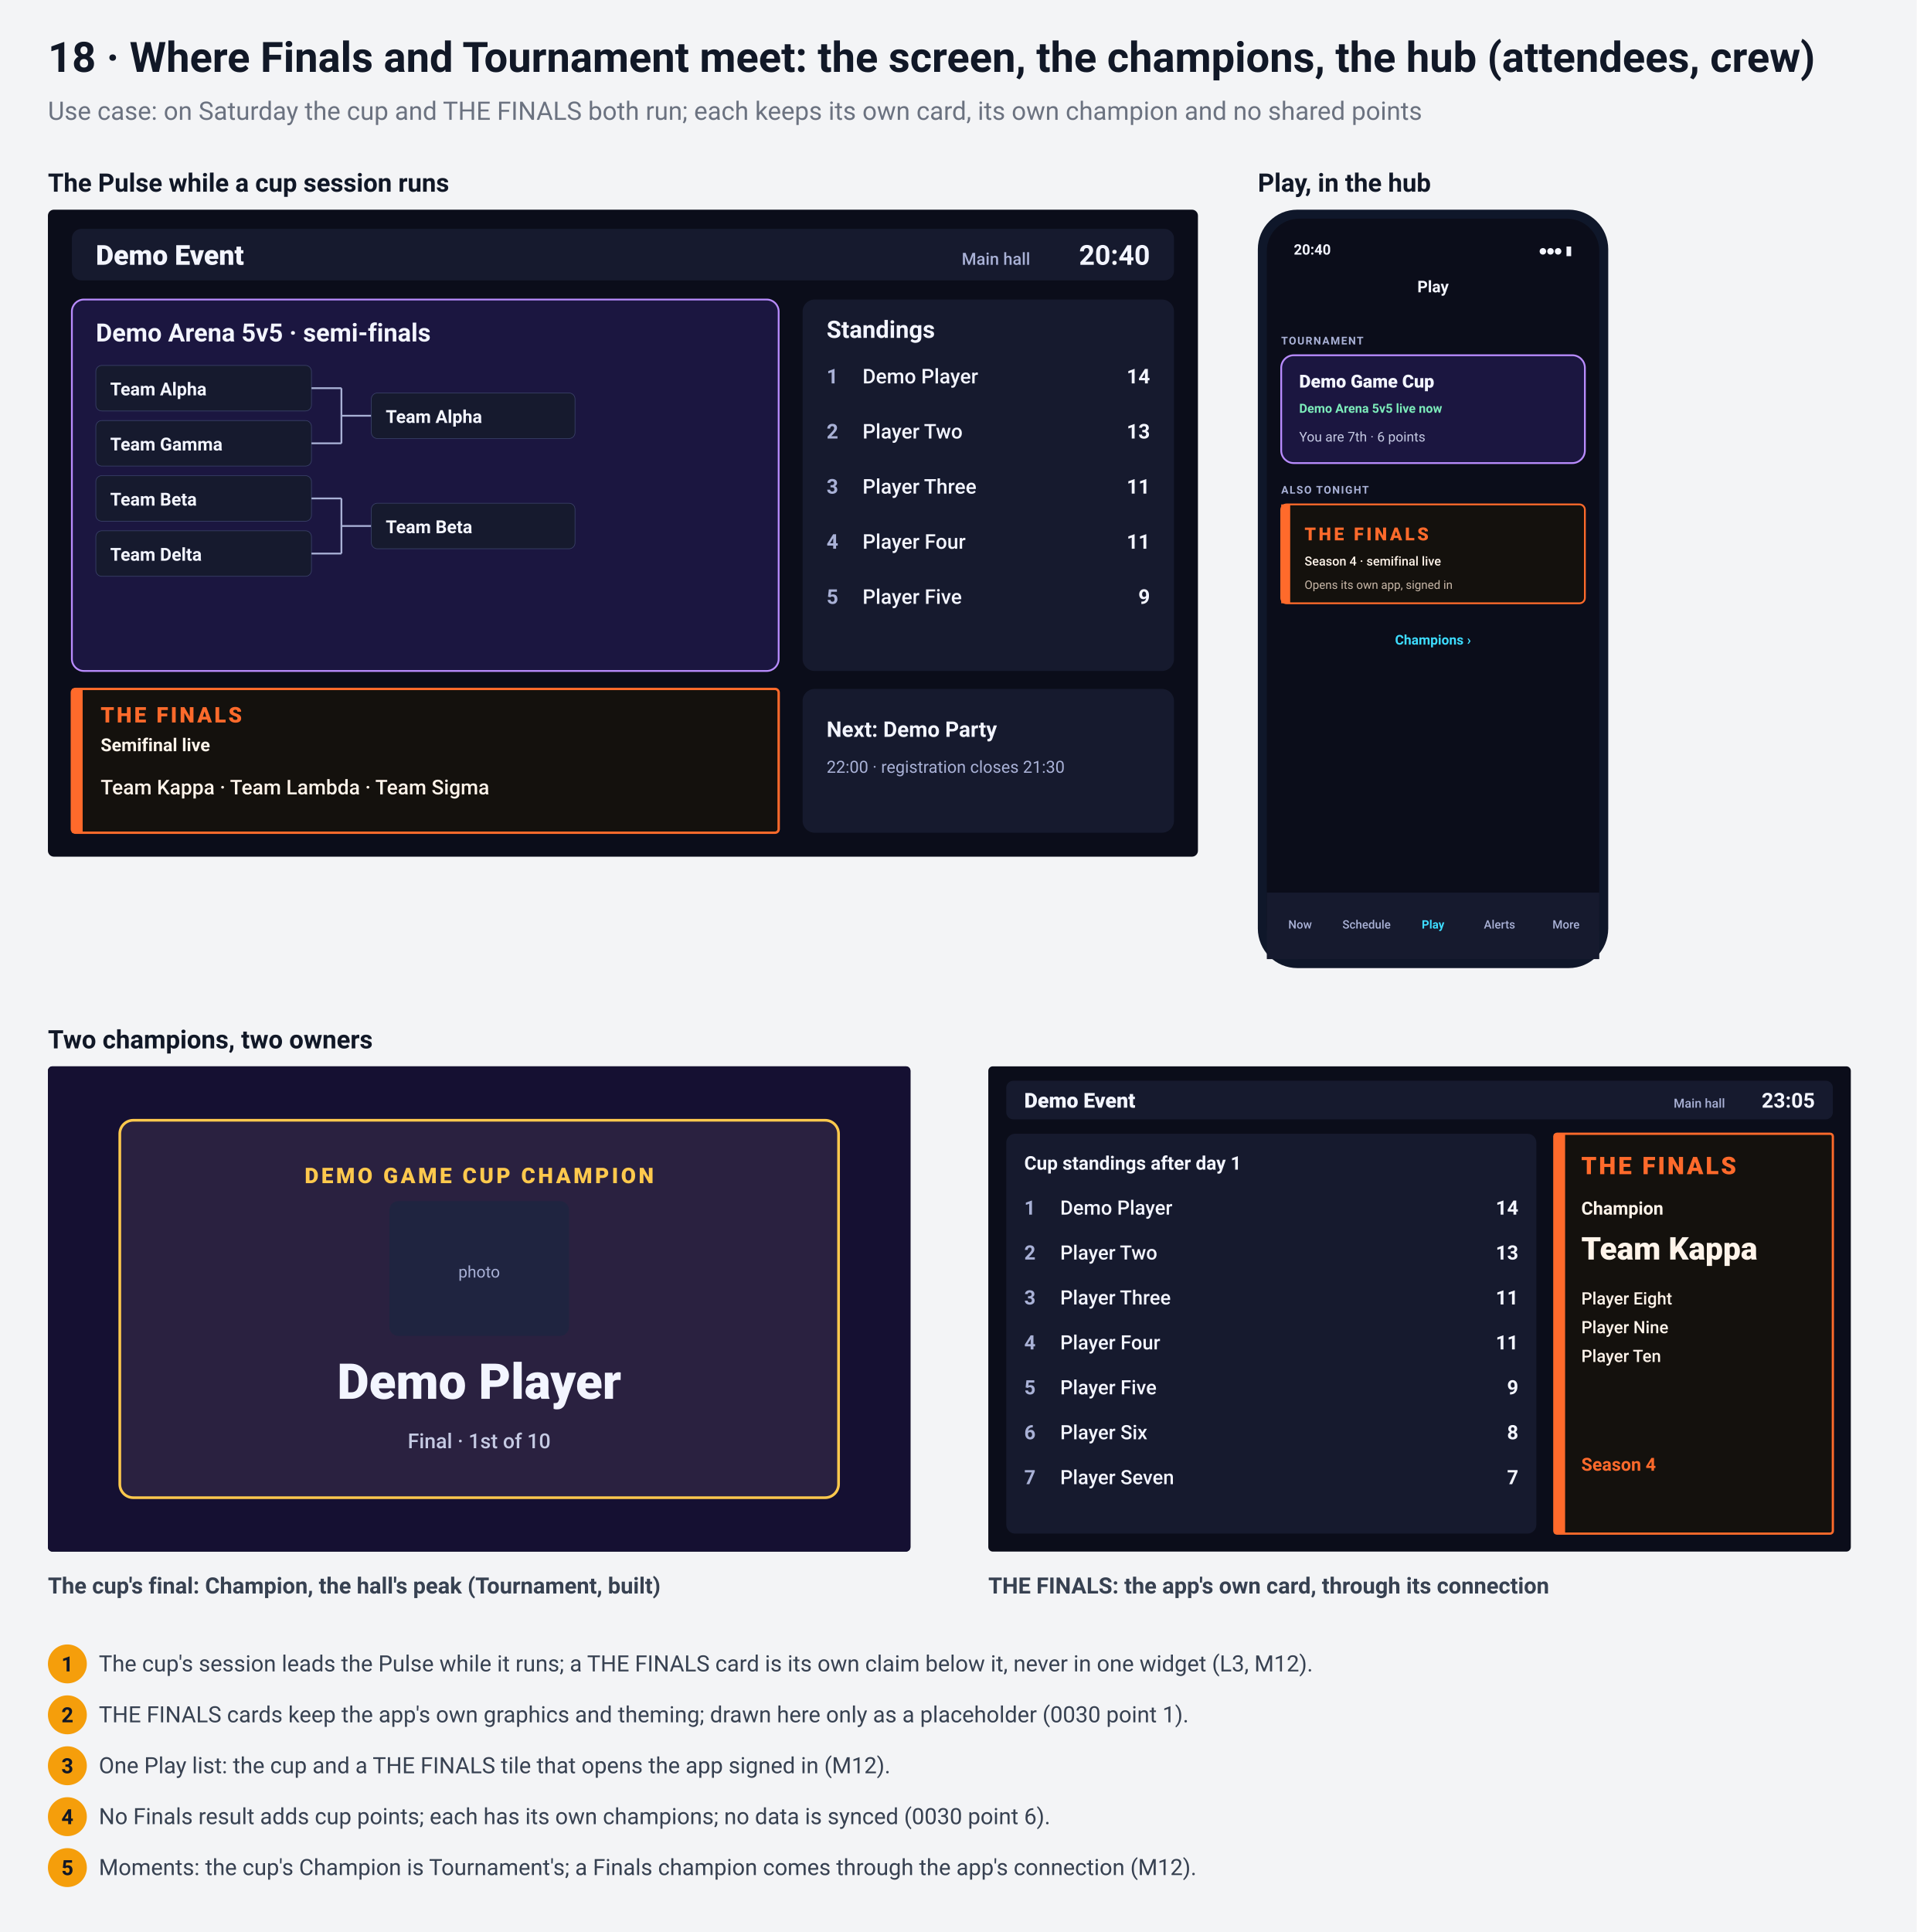
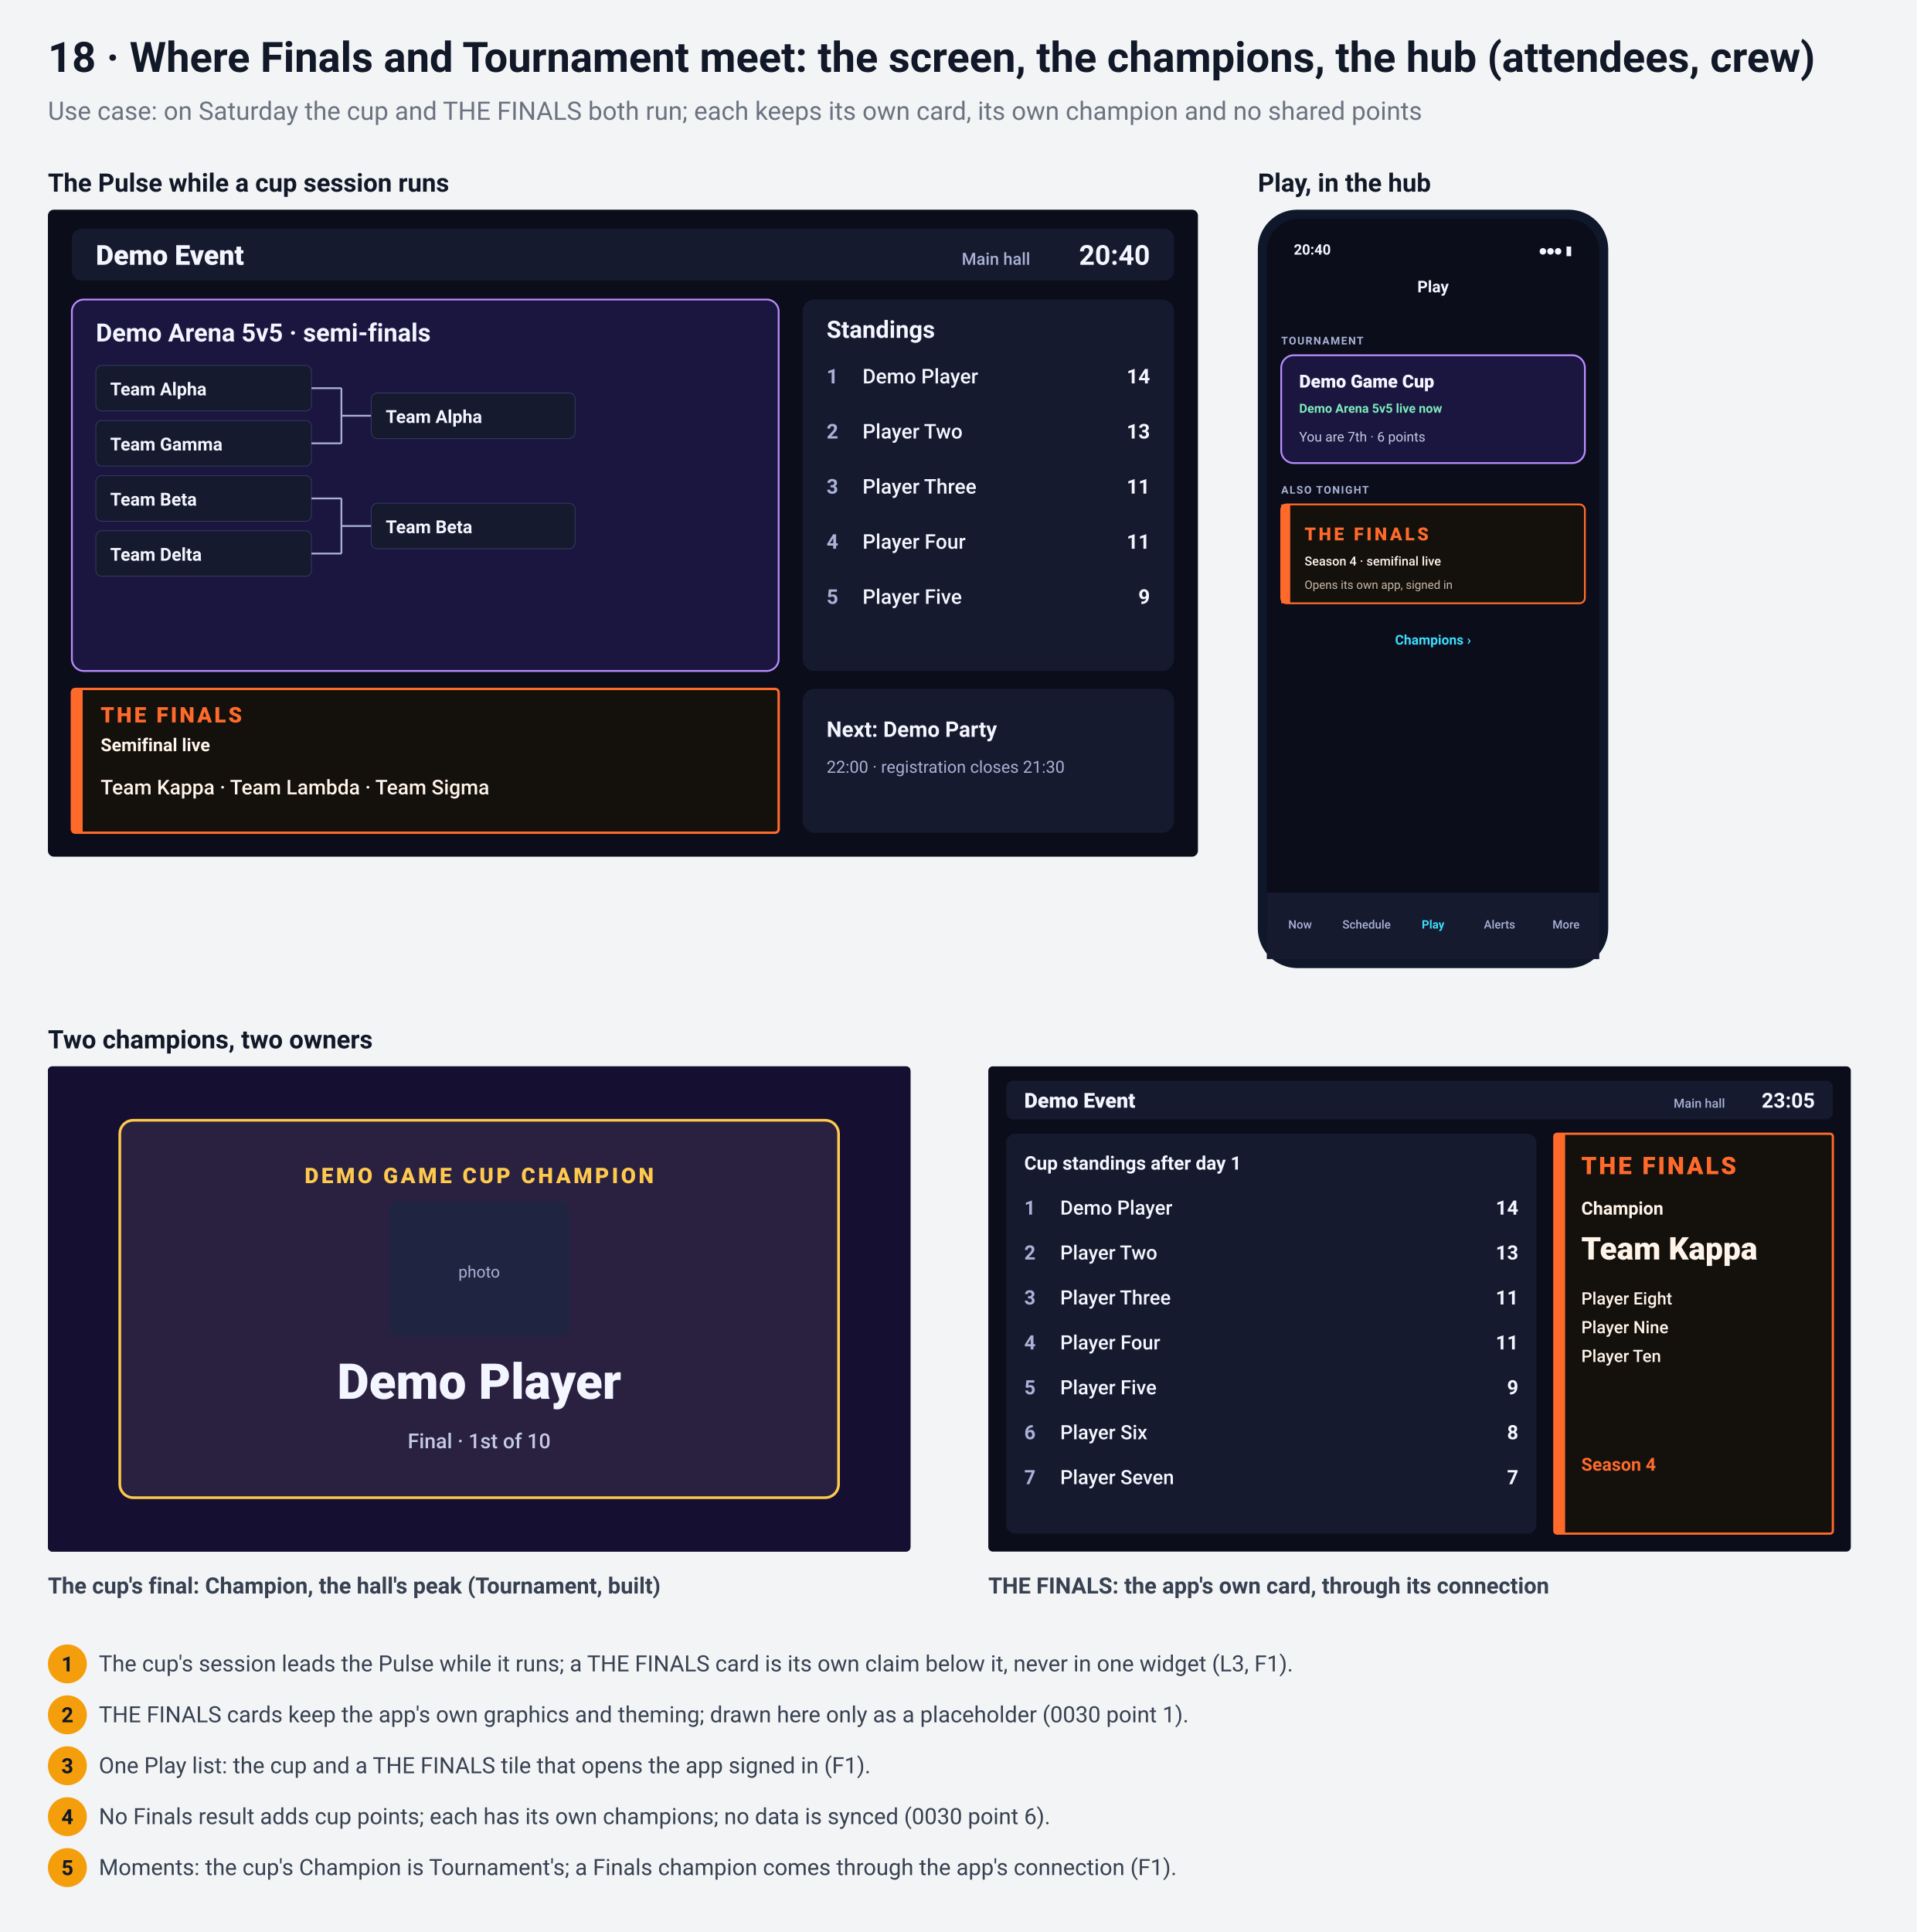
<svg xmlns="http://www.w3.org/2000/svg" viewBox="0 0 1280 1290" width="1280" height="1290" font-family="system-ui, -apple-system, 'Segoe UI', Roboto, Helvetica, Arial, sans-serif">
  <rect x="0" y="0" width="1280" height="1290" fill="#f3f4f6" />
  <text x="32.0" y="48.0" font-size="28" fill="#111827" font-weight="700" text-anchor="start" data-box="32.0 1248.0">18 · Where Finals and Tournament meet: the screen, the champions, the hub (attendees, crew)</text>
  <text x="32.0" y="80.0" font-size="17" fill="#6b7280" font-weight="400" text-anchor="start" data-box="32.0 1248.0">Use case: on Saturday the cup and THE FINALS both run; each keeps its own card, its own champion and no shared points</text>
  <text x="32.0" y="128.0" font-size="17" fill="#111827" font-weight="700" text-anchor="start" data-box="32.0 800.0">The Pulse while a cup session runs</text>
  <defs>
    <clipPath id="c1">
      <rect x="0" y="0" width="1920" height="1080" rx="10" />
    </clipPath>
  </defs>
  <g transform="translate(32.0,140.0) scale(0.4)">
    <g clip-path="url(#c1)">
      <rect x="0.0" y="0.0" width="1920.0" height="1080.0" rx="0" fill="#0b0d1a" />
      <rect x="40.0" y="32.0" width="1840.0" height="86.0" rx="16" fill="#161a2e" />
      <text x="80.0" y="92.0" font-size="46" fill="#f3f5ff" font-weight="800" text-anchor="start">Demo Event</text>
      <text x="1840.0" y="92.0" font-size="46" fill="#f3f5ff" font-weight="700" text-anchor="end">20:40</text>
      <text x="1640.0" y="92.0" font-size="28" fill="#a9b1d6" font-weight="500" text-anchor="end">Main hall</text>
      <rect x="40.0" y="150.0" width="1180.0" height="620.0" rx="20" fill="#1b1640" stroke="#b98cff" stroke-width="3" />
      <text x="80.0" y="220.0" font-size="42" fill="#f3f5ff" font-weight="700" text-anchor="start" data-box="80.0 1180.0">Demo Arena 5v5 · semi-finals</text>
      <rect x="80.0" y="260.0" width="360.0" height="76.0" rx="10" fill="#161a2e" stroke="#3c446c" stroke-width="1" />
      <text x="104.0" y="310.0" font-size="30" fill="#f3f5ff" font-weight="600" text-anchor="start" data-box="104.0 424.0">Team Alpha</text>
      <rect x="80.0" y="352.0" width="360.0" height="76.0" rx="10" fill="#161a2e" stroke="#3c446c" stroke-width="1" />
      <text x="104.0" y="402.0" font-size="30" fill="#f3f5ff" font-weight="600" text-anchor="start" data-box="104.0 424.0">Team Gamma</text>
      <rect x="80.0" y="444.0" width="360.0" height="76.0" rx="10" fill="#161a2e" stroke="#3c446c" stroke-width="1" />
      <text x="104.0" y="494.0" font-size="30" fill="#f3f5ff" font-weight="600" text-anchor="start" data-box="104.0 424.0">Team Beta</text>
      <rect x="80.0" y="536.0" width="360.0" height="76.0" rx="10" fill="#161a2e" stroke="#3c446c" stroke-width="1" />
      <text x="104.0" y="586.0" font-size="30" fill="#f3f5ff" font-weight="600" text-anchor="start" data-box="104.0 424.0">Team Delta</text>
      <line x1="440.0" y1="298.0" x2="490.0" y2="298.0" stroke="#a9b1d6" stroke-width="3" />
      <line x1="440.0" y1="390.0" x2="490.0" y2="390.0" stroke="#a9b1d6" stroke-width="3" />
      <line x1="490.0" y1="298.0" x2="490.0" y2="390.0" stroke="#a9b1d6" stroke-width="3" />
      <line x1="490.0" y1="344.0" x2="540.0" y2="344.0" stroke="#a9b1d6" stroke-width="3" />
      <rect x="540.0" y="306.0" width="340.0" height="76.0" rx="10" fill="#161a2e" stroke="#3c446c" stroke-width="1" />
      <text x="564.0" y="356.0" font-size="30" fill="#f3f5ff" font-weight="600" text-anchor="start" data-box="564.0 864.0">Team Alpha</text>
      <line x1="440.0" y1="482.0" x2="490.0" y2="482.0" stroke="#a9b1d6" stroke-width="3" />
      <line x1="440.0" y1="574.0" x2="490.0" y2="574.0" stroke="#a9b1d6" stroke-width="3" />
      <line x1="490.0" y1="482.0" x2="490.0" y2="574.0" stroke="#a9b1d6" stroke-width="3" />
      <line x1="490.0" y1="528.0" x2="540.0" y2="528.0" stroke="#a9b1d6" stroke-width="3" />
      <rect x="540.0" y="490.0" width="340.0" height="76.0" rx="10" fill="#161a2e" stroke="#3c446c" stroke-width="1" />
      <text x="564.0" y="540.0" font-size="30" fill="#f3f5ff" font-weight="600" text-anchor="start" data-box="564.0 864.0">Team Beta</text>
      <rect x="1260.0" y="150.0" width="620.0" height="620.0" rx="20" fill="#161a2e" />
      <text x="1300.0" y="214.0" font-size="40" fill="#f3f5ff" font-weight="700" text-anchor="start" data-box="1300.0 1840.0">Standings</text>
      <text x="1300.0" y="290.0" font-size="34" fill="#a9b1d6" font-weight="700" text-anchor="start">1</text>
      <text x="1360.0" y="290.0" font-size="34" fill="#f3f5ff" font-weight="500" text-anchor="start" data-box="1360.0 1740.0">Demo Player</text>
      <text x="1840.0" y="290.0" font-size="34" fill="#f3f5ff" font-weight="700" text-anchor="end">14</text>
      <text x="1300.0" y="382.0" font-size="34" fill="#a9b1d6" font-weight="700" text-anchor="start">2</text>
      <text x="1360.0" y="382.0" font-size="34" fill="#f3f5ff" font-weight="500" text-anchor="start" data-box="1360.0 1740.0">Player Two</text>
      <text x="1840.0" y="382.0" font-size="34" fill="#f3f5ff" font-weight="700" text-anchor="end">13</text>
      <text x="1300.0" y="474.0" font-size="34" fill="#a9b1d6" font-weight="700" text-anchor="start">3</text>
      <text x="1360.0" y="474.0" font-size="34" fill="#f3f5ff" font-weight="500" text-anchor="start" data-box="1360.0 1740.0">Player Three</text>
      <text x="1840.0" y="474.0" font-size="34" fill="#f3f5ff" font-weight="700" text-anchor="end">11</text>
      <text x="1300.0" y="566.0" font-size="34" fill="#a9b1d6" font-weight="700" text-anchor="start">4</text>
      <text x="1360.0" y="566.0" font-size="34" fill="#f3f5ff" font-weight="500" text-anchor="start" data-box="1360.0 1740.0">Player Four</text>
      <text x="1840.0" y="566.0" font-size="34" fill="#f3f5ff" font-weight="700" text-anchor="end">11</text>
      <text x="1300.0" y="658.0" font-size="34" fill="#a9b1d6" font-weight="700" text-anchor="start">5</text>
      <text x="1360.0" y="658.0" font-size="34" fill="#f3f5ff" font-weight="500" text-anchor="start" data-box="1360.0 1740.0">Player Five</text>
      <text x="1840.0" y="658.0" font-size="34" fill="#f3f5ff" font-weight="700" text-anchor="end">9</text>
      <rect x="40.0" y="800.0" width="1180.0" height="240.0" rx="6" fill="#14110d" stroke="#ff6a2b" stroke-width="4" />
      <rect x="40.0" y="800.0" width="18.0" height="240.0" rx="0" fill="#ff6a2b" />
      <text x="88.0" y="856.0" font-size="36" fill="#ff6a2b" font-weight="900" text-anchor="start" letter-spacing="4" data-box="80.0 1200.0">THE FINALS</text>
      <text x="88.0" y="904.0" font-size="30" fill="#fff4ea" font-weight="700" text-anchor="start" data-box="88.0 1200.0">Semifinal live</text>
      <text x="88.0" y="976.0" font-size="34" fill="#fff4ea" font-weight="500" text-anchor="start" data-box="88.0 1200.0">Team Kappa · Team Lambda · Team Sigma</text>
      <rect x="1260.0" y="800.0" width="620.0" height="240.0" rx="20" fill="#161a2e" />
      <text x="1300.0" y="880.0" font-size="36" fill="#f3f5ff" font-weight="700" text-anchor="start" data-box="1300.0 1840.0">Next: Demo Party</text>
      <text x="1300.0" y="940.0" font-size="28" fill="#a9b1d6" font-weight="400" text-anchor="start" data-box="1300.0 1840.0">22:00 · registration closes 21:30</text>
    </g>
  </g>
  <text x="840.0" y="128.0" font-size="17" fill="#111827" font-weight="700" text-anchor="start" data-box="840.0 1240.0">Play, in the hub</text>
  <g transform="translate(840.0,140.0) scale(0.6)">
    <rect x="0.0" y="0.0" width="390.0" height="844.0" rx="44" fill="#0f172a" />
    <rect x="10.0" y="10.0" width="370.0" height="824.0" rx="36" fill="#0b0d1a" />
    <text x="40.0" y="50.0" font-size="16" fill="#f3f5ff" font-weight="600" text-anchor="start">20:40</text>
    <text x="350.0" y="50.0" font-size="14" fill="#f3f5ff" font-weight="400" text-anchor="end">●●● ▮</text>
    <text x="195.0" y="92.0" font-size="18" fill="#f3f5ff" font-weight="700" text-anchor="middle" data-box="26.0 364.0">Play</text>
    <text x="26.0" y="150.0" font-size="12" fill="#a9b1d6" font-weight="600" text-anchor="start" letter-spacing="1.2">TOURNAMENT</text>
    <rect x="26.0" y="162.0" width="338.0" height="120.0" rx="14" fill="#1b1640" stroke="#b98cff" stroke-width="2" />
    <text x="46.0" y="198.0" font-size="20" fill="#f3f5ff" font-weight="800" text-anchor="start" data-box="46.0 344.0">Demo Game Cup</text>
    <text x="46.0" y="226.0" font-size="14" fill="#7cecba" font-weight="600" text-anchor="start" data-box="46.0 344.0">Demo Arena 5v5 live now</text>
    <text x="46.0" y="258.0" font-size="15" fill="#c5cae3" font-weight="400" text-anchor="start" data-box="46.0 344.0">You are 7th · 6 points</text>
    <text x="26.0" y="316.0" font-size="12" fill="#a9b1d6" font-weight="600" text-anchor="start" letter-spacing="1.2">ALSO TONIGHT</text>
    <rect x="26.0" y="328.0" width="338.0" height="110.0" rx="6" fill="#14110d" stroke="#ff6a2b" stroke-width="2" />
    <rect x="26.0" y="328.0" width="10.0" height="110.0" rx="0" fill="#ff6a2b" />
    <text x="52.0" y="368.0" font-size="20" fill="#ff6a2b" font-weight="900" text-anchor="start" letter-spacing="3" data-box="46.0 344.0">THE FINALS</text>
    <text x="52.0" y="396.0" font-size="14" fill="#fff4ea" font-weight="500" text-anchor="start" data-box="52.0 344.0">Season 4 · semifinal live</text>
    <text x="52.0" y="422.0" font-size="13" fill="#c9b8a8" font-weight="400" text-anchor="start" data-box="52.0 330.0">Opens its own app, signed in</text>
    <text x="195.0" y="484.0" font-size="15" fill="#3ddcff" font-weight="600" text-anchor="middle">Champions ›</text>
    <rect x="10.0" y="760.0" width="370.0" height="74.0" rx="0" fill="#161a2e" />
    <text x="47.0" y="800.0" font-size="13" fill="#a9b1d6" font-weight="500" text-anchor="middle">Now</text>
    <text x="121.0" y="800.0" font-size="13" fill="#a9b1d6" font-weight="500" text-anchor="middle">Schedule</text>
    <text x="195.0" y="800.0" font-size="13" fill="#3ddcff" font-weight="600" text-anchor="middle">Play</text>
    <text x="269.0" y="800.0" font-size="13" fill="#a9b1d6" font-weight="500" text-anchor="middle">Alerts</text>
    <text x="343.0" y="800.0" font-size="13" fill="#a9b1d6" font-weight="500" text-anchor="middle">More</text>
  </g>
  <text x="32.0" y="700.0" font-size="17" fill="#111827" font-weight="700" text-anchor="start" data-box="32.0 1240.0">Two champions, two owners</text>
  <defs>
    <clipPath id="c2">
      <rect x="0" y="0" width="1920" height="1080" rx="10" />
    </clipPath>
  </defs>
  <g transform="translate(32.0,712.0) scale(0.3)">
    <g clip-path="url(#c2)">
      <rect x="0.0" y="0.0" width="1920.0" height="1080.0" rx="0" fill="#0b0d1a" />
      <rect x="0.0" y="0.0" width="1920.0" height="1080.0" rx="0" fill="#151032" />
      <rect x="160.0" y="120.0" width="1600.0" height="840.0" rx="30" fill="#2a2140" stroke="#ffc94d" stroke-width="6" />
      <text x="960.0" y="260.0" font-size="48" fill="#ffc94d" font-weight="800" text-anchor="middle" letter-spacing="6" data-box="200.0 1720.0">DEMO GAME CUP CHAMPION</text>
      <rect x="760.0" y="300.0" width="400.0" height="300.0" rx="20" fill="#1f2440" />
      <text x="960.0" y="470.0" font-size="36" fill="#a9b1d6" font-weight="400" text-anchor="middle">photo</text>
      <text x="960.0" y="740.0" font-size="110" fill="#f3f5ff" font-weight="900" text-anchor="middle" data-box="200.0 1720.0">Demo Player</text>
      <text x="960.0" y="850.0" font-size="46" fill="#c5cae3" font-weight="500" text-anchor="middle" data-box="200.0 1720.0">Final · 1st of 10</text>
    </g>
  </g>
  <text x="32.0" y="1064.0" font-size="15" fill="#374151" font-weight="600" text-anchor="start" data-box="32.0 622.0">The cup's final: Champion, the hall's peak (Tournament, built)</text>
  <defs>
    <clipPath id="c3">
      <rect x="0" y="0" width="1920" height="1080" rx="10" />
    </clipPath>
  </defs>
  <g transform="translate(660.0,712.0) scale(0.3)">
    <g clip-path="url(#c3)">
      <rect x="0.0" y="0.0" width="1920.0" height="1080.0" rx="0" fill="#0b0d1a" />
      <rect x="40.0" y="32.0" width="1840.0" height="86.0" rx="16" fill="#161a2e" />
      <text x="80.0" y="92.0" font-size="46" fill="#f3f5ff" font-weight="800" text-anchor="start">Demo Event</text>
      <text x="1840.0" y="92.0" font-size="46" fill="#f3f5ff" font-weight="700" text-anchor="end">23:05</text>
      <text x="1640.0" y="92.0" font-size="28" fill="#a9b1d6" font-weight="500" text-anchor="end">Main hall</text>
      <rect x="40.0" y="150.0" width="1180.0" height="890.0" rx="20" fill="#161a2e" />
      <text x="80.0" y="230.0" font-size="42" fill="#f3f5ff" font-weight="700" text-anchor="start" data-box="80.0 1180.0">Cup standings after day 1</text>
      <text x="80.0" y="330.0" font-size="44" fill="#a9b1d6" font-weight="700" text-anchor="start">1</text>
      <text x="160.0" y="330.0" font-size="44" fill="#f3f5ff" font-weight="500" text-anchor="start" data-box="160.0 1060.0">Demo Player</text>
      <text x="1180.0" y="330.0" font-size="44" fill="#f3f5ff" font-weight="700" text-anchor="end">14</text>
      <text x="80.0" y="430.0" font-size="44" fill="#a9b1d6" font-weight="700" text-anchor="start">2</text>
      <text x="160.0" y="430.0" font-size="44" fill="#f3f5ff" font-weight="500" text-anchor="start" data-box="160.0 1060.0">Player Two</text>
      <text x="1180.0" y="430.0" font-size="44" fill="#f3f5ff" font-weight="700" text-anchor="end">13</text>
      <text x="80.0" y="530.0" font-size="44" fill="#a9b1d6" font-weight="700" text-anchor="start">3</text>
      <text x="160.0" y="530.0" font-size="44" fill="#f3f5ff" font-weight="500" text-anchor="start" data-box="160.0 1060.0">Player Three</text>
      <text x="1180.0" y="530.0" font-size="44" fill="#f3f5ff" font-weight="700" text-anchor="end">11</text>
      <text x="80.0" y="630.0" font-size="44" fill="#a9b1d6" font-weight="700" text-anchor="start">4</text>
      <text x="160.0" y="630.0" font-size="44" fill="#f3f5ff" font-weight="500" text-anchor="start" data-box="160.0 1060.0">Player Four</text>
      <text x="1180.0" y="630.0" font-size="44" fill="#f3f5ff" font-weight="700" text-anchor="end">11</text>
      <text x="80.0" y="730.0" font-size="44" fill="#a9b1d6" font-weight="700" text-anchor="start">5</text>
      <text x="160.0" y="730.0" font-size="44" fill="#f3f5ff" font-weight="500" text-anchor="start" data-box="160.0 1060.0">Player Five</text>
      <text x="1180.0" y="730.0" font-size="44" fill="#f3f5ff" font-weight="700" text-anchor="end">9</text>
      <text x="80.0" y="830.0" font-size="44" fill="#a9b1d6" font-weight="700" text-anchor="start">6</text>
      <text x="160.0" y="830.0" font-size="44" fill="#f3f5ff" font-weight="500" text-anchor="start" data-box="160.0 1060.0">Player Six</text>
      <text x="1180.0" y="830.0" font-size="44" fill="#f3f5ff" font-weight="700" text-anchor="end">8</text>
      <text x="80.0" y="930.0" font-size="44" fill="#a9b1d6" font-weight="700" text-anchor="start">7</text>
      <text x="160.0" y="930.0" font-size="44" fill="#f3f5ff" font-weight="500" text-anchor="start" data-box="160.0 1060.0">Player Seven</text>
      <text x="1180.0" y="930.0" font-size="44" fill="#f3f5ff" font-weight="700" text-anchor="end">7</text>
      <rect x="1260.0" y="150.0" width="620.0" height="890.0" rx="6" fill="#14110d" stroke="#ff6a2b" stroke-width="5" />
      <rect x="1260.0" y="150.0" width="24.0" height="890.0" rx="0" fill="#ff6a2b" />
      <text x="1320.0" y="240.0" font-size="54" fill="#ff6a2b" font-weight="900" text-anchor="start" letter-spacing="5" data-box="1312.0 1860.0">THE FINALS</text>
      <text x="1320.0" y="330.0" font-size="40" fill="#fff4ea" font-weight="700" text-anchor="start" data-box="1320.0 1860.0">Champion</text>
      <text x="1320.0" y="430.0" font-size="70" fill="#fff4ea" font-weight="900" text-anchor="start" data-box="1310.0 1860.0">Team Kappa</text>
      <text x="1320.0" y="530.0" font-size="38" fill="#fff4ea" font-weight="500" text-anchor="start" data-box="1320.0 1860.0">Player Eight</text>
      <text x="1320.0" y="594.0" font-size="38" fill="#fff4ea" font-weight="500" text-anchor="start" data-box="1320.0 1860.0">Player Nine</text>
      <text x="1320.0" y="658.0" font-size="38" fill="#fff4ea" font-weight="500" text-anchor="start" data-box="1320.0 1860.0">Player Ten</text>
      <text x="1320.0" y="900.0" font-size="40" fill="#ff6a2b" font-weight="700" text-anchor="start" data-box="1320.0 1860.0">Season 4</text>
    </g>
  </g>
  <text x="660.0" y="1064.0" font-size="15" fill="#374151" font-weight="600" text-anchor="start" data-box="660.0 1250.0">THE FINALS: the app's own card, through its connection</text>
  <circle cx="45.0" cy="1111.0" r="13" fill="#f59e0b" />
  <text x="45.0" y="1116.0" font-size="14" fill="#111827" font-weight="700" text-anchor="middle">1</text>
-   <text x="66.0" y="1116.0" font-size="15" fill="#374151" font-weight="400" text-anchor="start" data-box="66.0 1248.0">The cup's session leads the Pulse while it runs; a THE FINALS card is its own claim below it, never in one widget (L3, M12).</text>
+   <text x="66.0" y="1116.0" font-size="15" fill="#374151" font-weight="400" text-anchor="start" data-box="66.0 1248.0">The cup's session leads the Pulse while it runs; a THE FINALS card is its own claim below it, never in one widget (L3, F1).</text>
  <circle cx="45.0" cy="1145.0" r="13" fill="#f59e0b" />
  <text x="45.0" y="1150.0" font-size="14" fill="#111827" font-weight="700" text-anchor="middle">2</text>
  <text x="66.0" y="1150.0" font-size="15" fill="#374151" font-weight="400" text-anchor="start" data-box="66.0 1248.0">THE FINALS cards keep the app's own graphics and theming; drawn here only as a placeholder (0030 point 1).</text>
  <circle cx="45.0" cy="1179.0" r="13" fill="#f59e0b" />
  <text x="45.0" y="1184.0" font-size="14" fill="#111827" font-weight="700" text-anchor="middle">3</text>
-   <text x="66.0" y="1184.0" font-size="15" fill="#374151" font-weight="400" text-anchor="start" data-box="66.0 1248.0">One Play list: the cup and a THE FINALS tile that opens the app signed in (M12).</text>
+   <text x="66.0" y="1184.0" font-size="15" fill="#374151" font-weight="400" text-anchor="start" data-box="66.0 1248.0">One Play list: the cup and a THE FINALS tile that opens the app signed in (F1).</text>
  <circle cx="45.0" cy="1213.0" r="13" fill="#f59e0b" />
  <text x="45.0" y="1218.0" font-size="14" fill="#111827" font-weight="700" text-anchor="middle">4</text>
  <text x="66.0" y="1218.0" font-size="15" fill="#374151" font-weight="400" text-anchor="start" data-box="66.0 1248.0">No Finals result adds cup points; each has its own champions; no data is synced (0030 point 6).</text>
  <circle cx="45.0" cy="1247.0" r="13" fill="#f59e0b" />
  <text x="45.0" y="1252.0" font-size="14" fill="#111827" font-weight="700" text-anchor="middle">5</text>
-   <text x="66.0" y="1252.0" font-size="15" fill="#374151" font-weight="400" text-anchor="start" data-box="66.0 1248.0">Moments: the cup's Champion is Tournament's; a Finals champion comes through the app's connection (M12).</text>
+   <text x="66.0" y="1252.0" font-size="15" fill="#374151" font-weight="400" text-anchor="start" data-box="66.0 1248.0">Moments: the cup's Champion is Tournament's; a Finals champion comes through the app's connection (F1).</text>
</svg>
